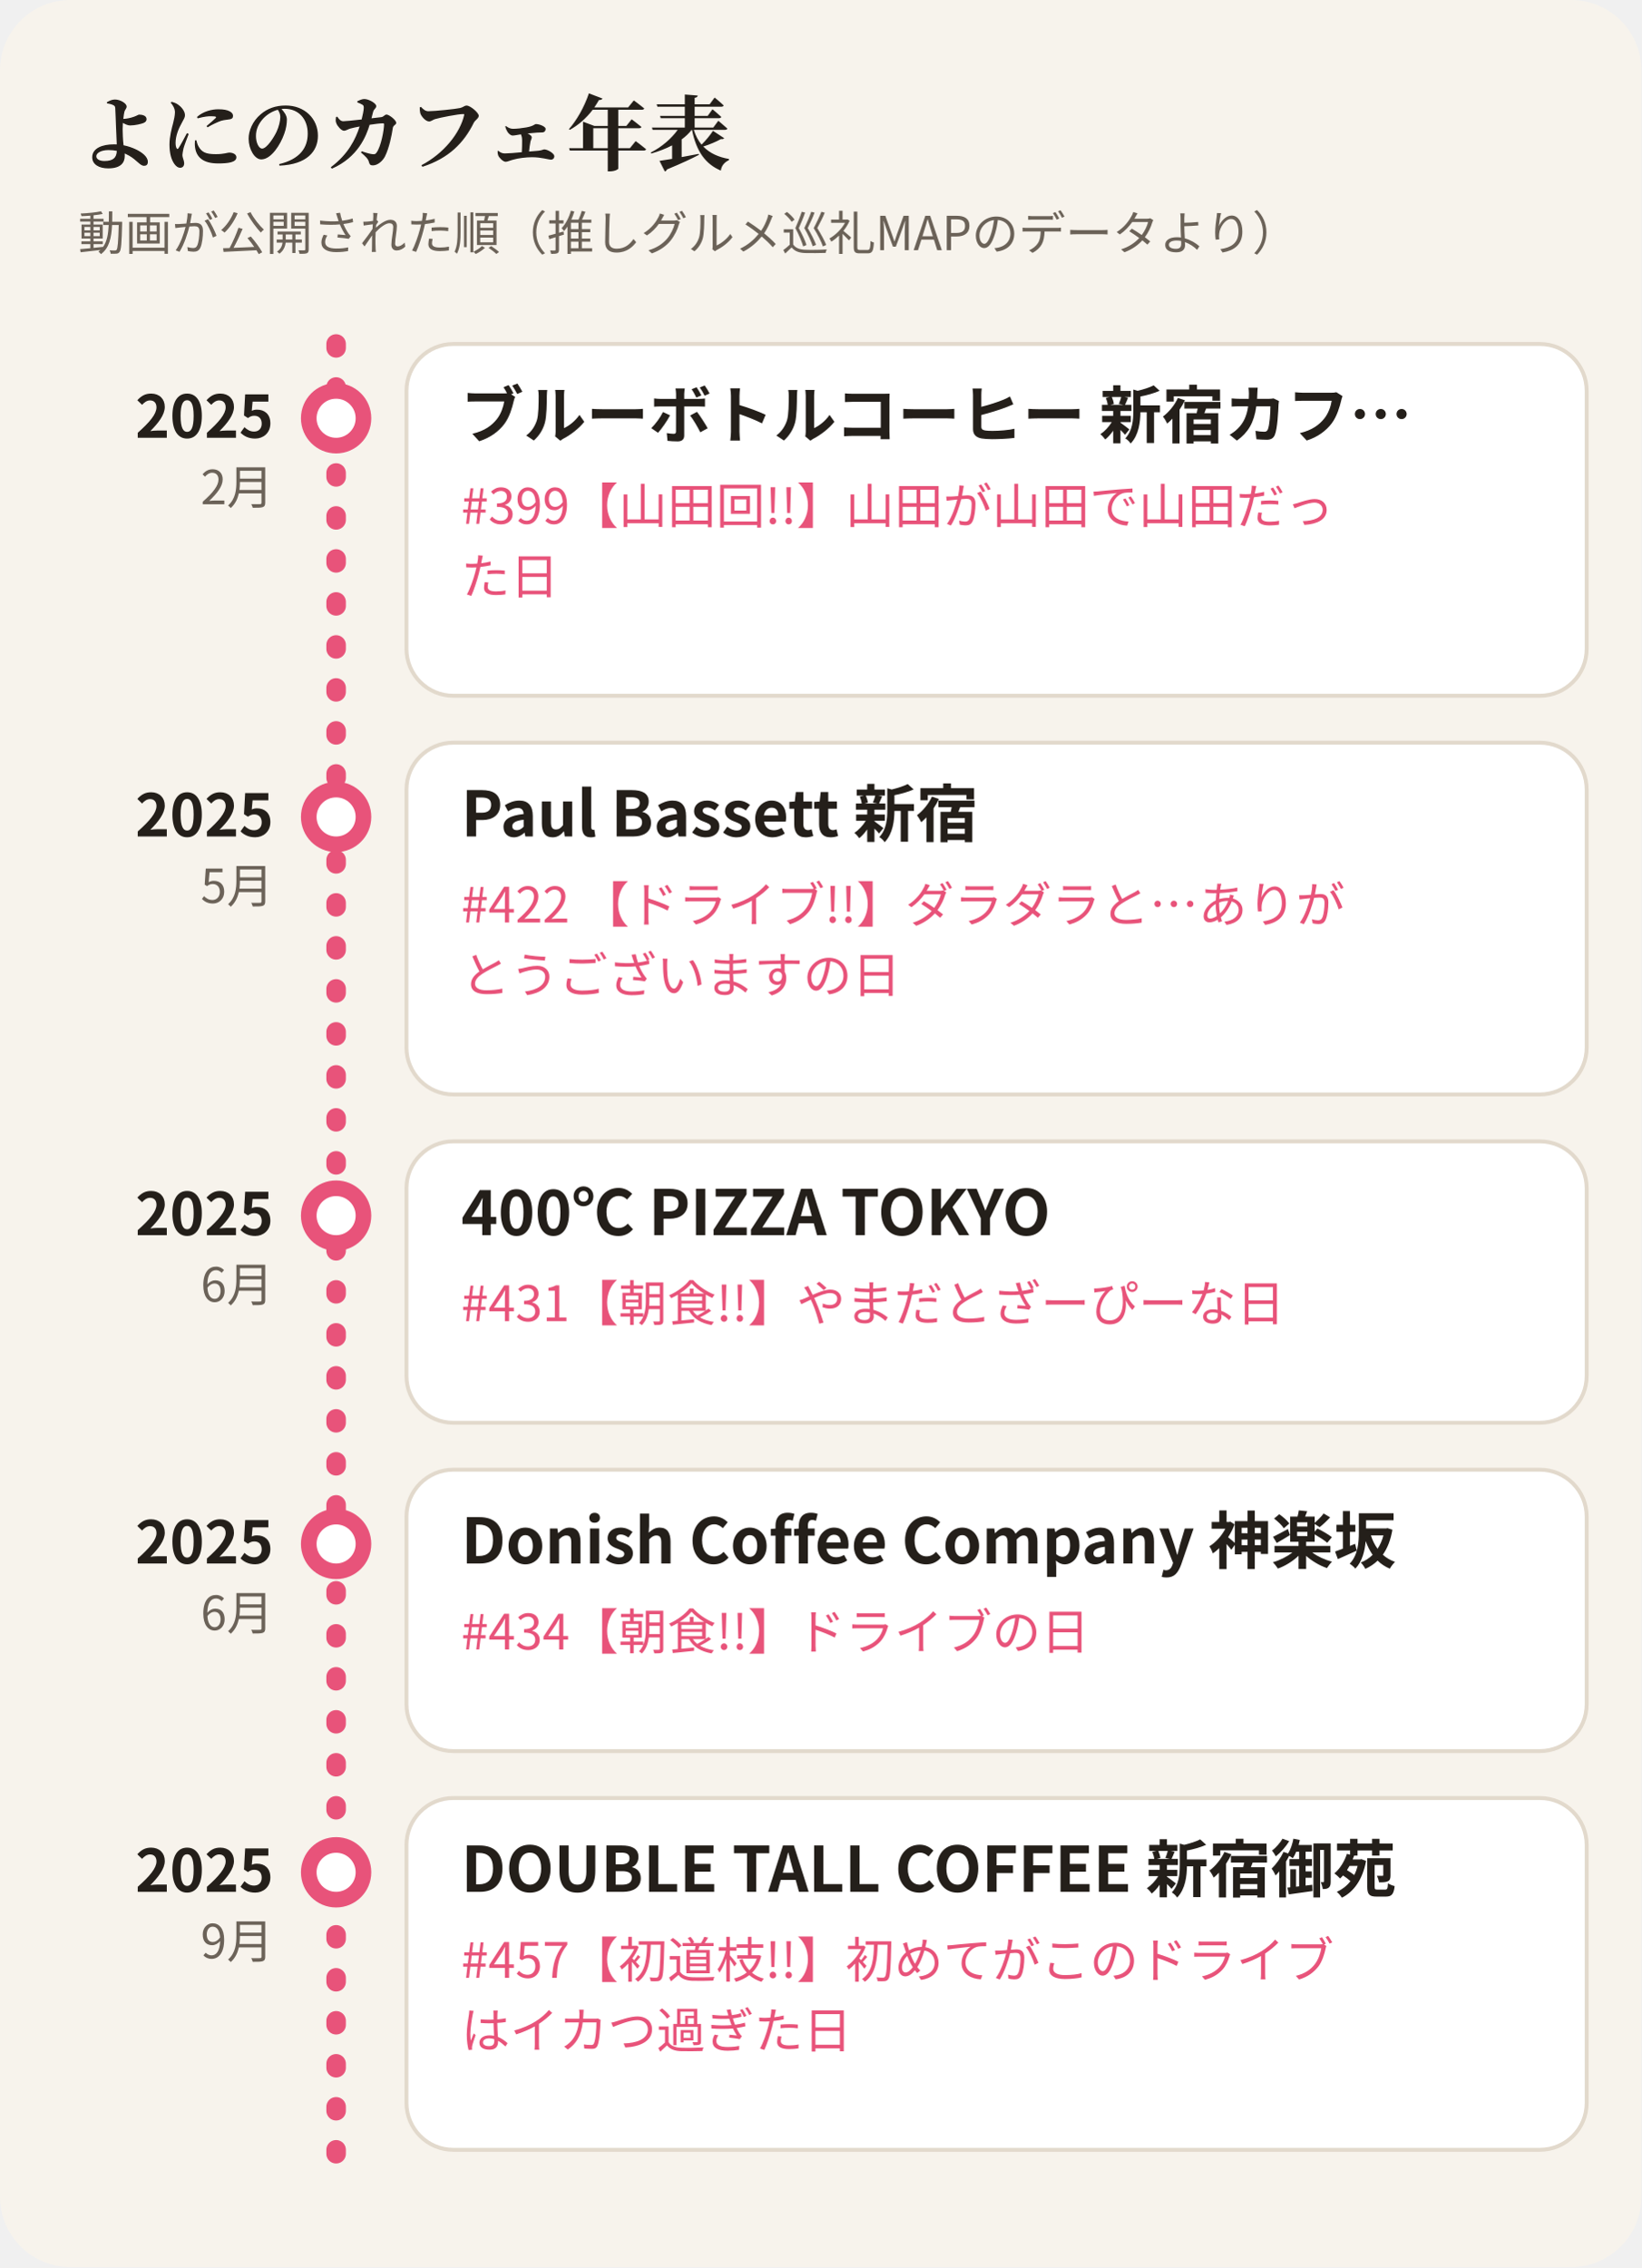
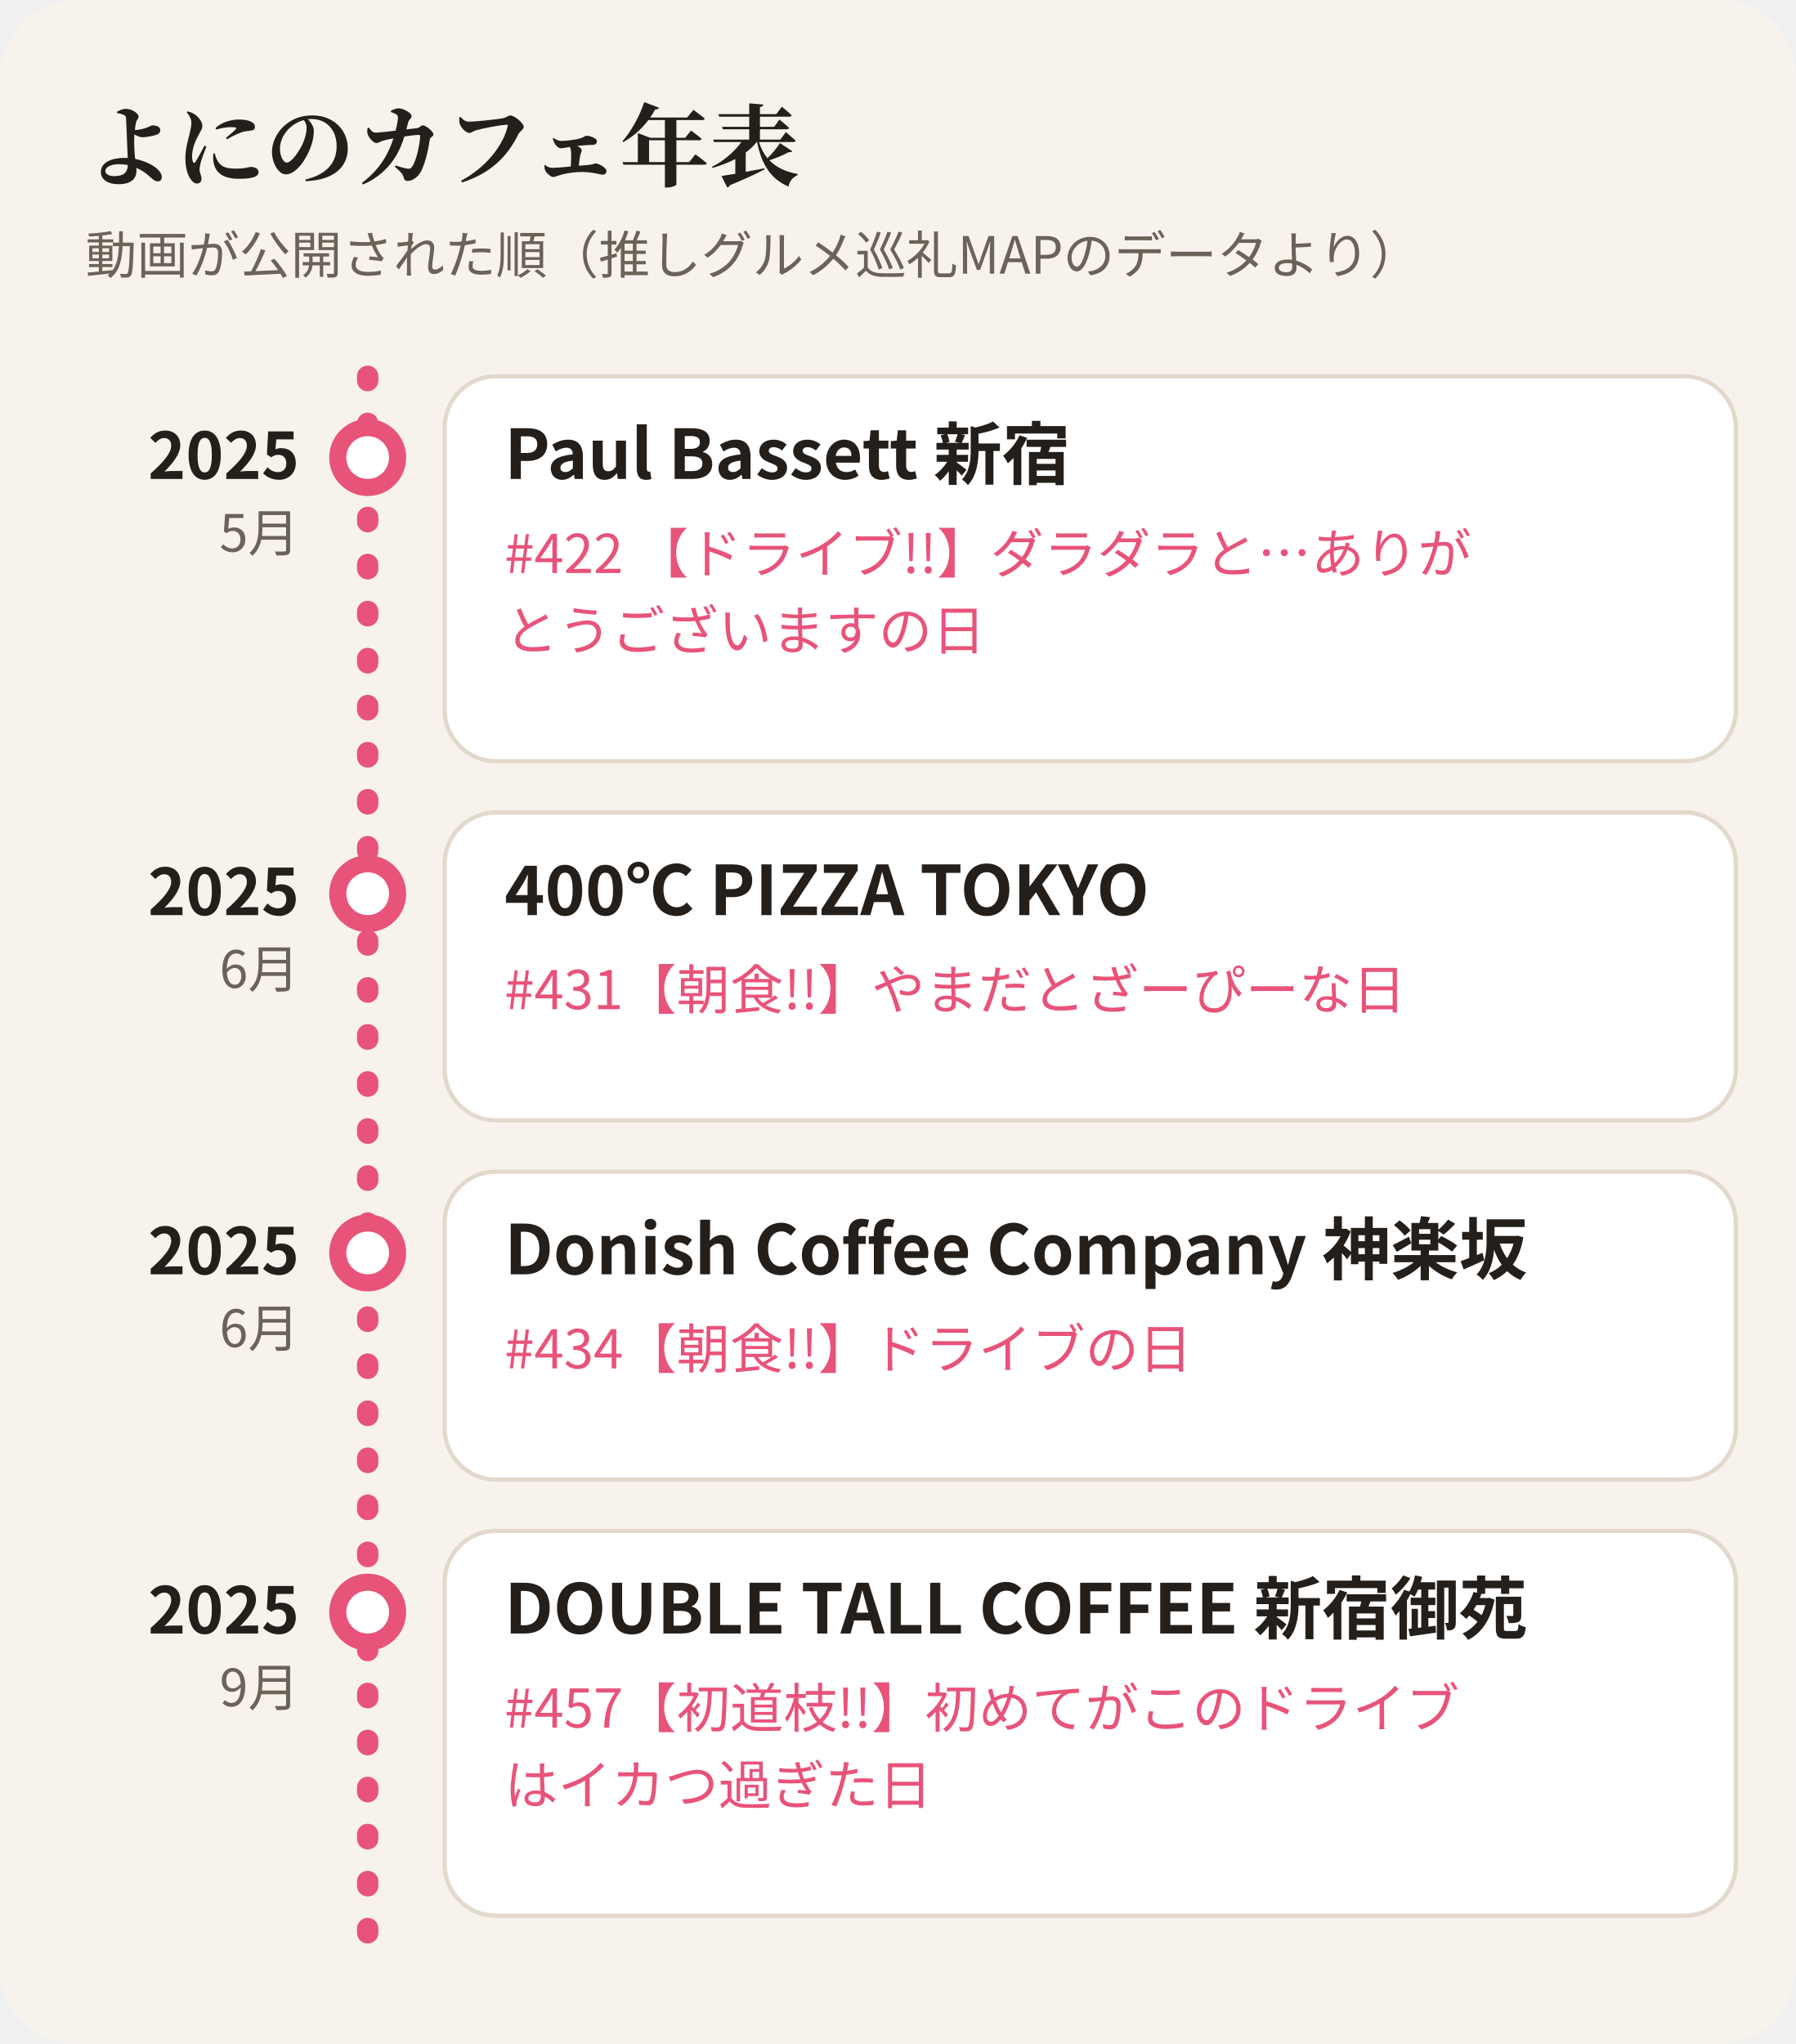
- <svg xmlns="http://www.w3.org/2000/svg" viewBox="0 0 420 580" width="420" height="580" font-family="'Hiragino Sans','Noto Sans CJK JP','Noto Sans JP',sans-serif">
-   <rect width="420" height="580" rx="18" fill="#F7F3EC" />
+ <svg xmlns="http://www.w3.org/2000/svg" viewBox="0 0 420 478" width="420" height="478" font-family="'Hiragino Sans','Noto Sans CJK JP','Noto Sans JP',sans-serif">
+   <rect width="420" height="478" rx="18" fill="#F7F3EC" />
  <text x="20" y="42" font-size="21" font-weight="800" fill="#241F1A" font-family="'Hiragino Mincho ProN','Noto Serif CJK JP','Noto Serif JP',serif">よにのカフェ年表</text>
  <text x="20" y="64" font-size="12" fill="#6B6258">動画が公開された順（推しグルメ巡礼MAPのデータより）</text>
-   <line x1="86" y1="88" x2="86" y2="554" stroke="#e8537a" stroke-width="5" stroke-linecap="round" stroke-dasharray="1 10" />
+   <line x1="86" y1="88" x2="86" y2="452" stroke="#e8537a" stroke-width="5" stroke-linecap="round" stroke-dasharray="1 10" />
  <text x="70" y="112" font-size="15" font-weight="800" text-anchor="end" fill="#241F1A">2025</text>
-   <text x="70" y="129" font-size="12" text-anchor="end" fill="#6B6258">2月</text>
+   <text x="70" y="129" font-size="12" text-anchor="end" fill="#6B6258">5月</text>
  <circle cx="86" cy="107" r="7" fill="#fff" stroke="#e8537a" stroke-width="4" />
  <rect x="104" y="88" width="302" height="90" rx="12" fill="#fff" stroke="#E2D9CC" />
-   <text x="118" y="112" font-size="16" font-weight="800" fill="#241F1A">ブルーボトルコーヒー 新宿カフ…</text>
-   <text x="118" y="134" font-size="12.5" fill="#e8537a">#399【山田回!!】山田が山田で山田だっ</text>
-   <text x="118" y="152" font-size="12.5" fill="#e8537a">た日</text>
+   <text x="118" y="112" font-size="16" font-weight="800" fill="#241F1A">Paul Bassett 新宿</text>
+   <text x="118" y="134" font-size="12.5" fill="#e8537a">#422 【ドライブ!!】ダラダラと…ありが</text>
+   <text x="118" y="152" font-size="12.5" fill="#e8537a">とうございますの日</text>
  <text x="70" y="214" font-size="15" font-weight="800" text-anchor="end" fill="#241F1A">2025</text>
-   <text x="70" y="231" font-size="12" text-anchor="end" fill="#6B6258">5月</text>
+   <text x="70" y="231" font-size="12" text-anchor="end" fill="#6B6258">6月</text>
  <circle cx="86" cy="209" r="7" fill="#fff" stroke="#e8537a" stroke-width="4" />
-   <rect x="104" y="190" width="302" height="90" rx="12" fill="#fff" stroke="#E2D9CC" />
-   <text x="118" y="214" font-size="16" font-weight="800" fill="#241F1A">Paul Bassett 新宿</text>
-   <text x="118" y="236" font-size="12.5" fill="#e8537a">#422 【ドライブ!!】ダラダラと…ありが</text>
-   <text x="118" y="254" font-size="12.5" fill="#e8537a">とうございますの日</text>
-   <text x="70" y="316" font-size="15" font-weight="800" text-anchor="end" fill="#241F1A">2025</text>
-   <text x="70" y="333" font-size="12" text-anchor="end" fill="#6B6258">6月</text>
-   <circle cx="86" cy="311" r="7" fill="#fff" stroke="#e8537a" stroke-width="4" />
-   <rect x="104" y="292" width="302" height="72" rx="12" fill="#fff" stroke="#E2D9CC" />
-   <text x="118" y="316" font-size="16" font-weight="800" fill="#241F1A">400℃ PIZZA TOKYO</text>
-   <text x="118" y="338" font-size="12.5" fill="#e8537a">#431【朝食!!】やまだとざーぴーな日</text>
-   <text x="70" y="400" font-size="15" font-weight="800" text-anchor="end" fill="#241F1A">2025</text>
-   <text x="70" y="417" font-size="12" text-anchor="end" fill="#6B6258">6月</text>
-   <circle cx="86" cy="395" r="7" fill="#fff" stroke="#e8537a" stroke-width="4" />
-   <rect x="104" y="376" width="302" height="72" rx="12" fill="#fff" stroke="#E2D9CC" />
-   <text x="118" y="400" font-size="16" font-weight="800" fill="#241F1A">Donish Coffee Company 神楽坂</text>
-   <text x="118" y="422" font-size="12.5" fill="#e8537a">#434【朝食!!】ドライブの日</text>
-   <text x="70" y="484" font-size="15" font-weight="800" text-anchor="end" fill="#241F1A">2025</text>
-   <text x="70" y="501" font-size="12" text-anchor="end" fill="#6B6258">9月</text>
-   <circle cx="86" cy="479" r="7" fill="#fff" stroke="#e8537a" stroke-width="4" />
-   <rect x="104" y="460" width="302" height="90" rx="12" fill="#fff" stroke="#E2D9CC" />
-   <text x="118" y="484" font-size="16" font-weight="800" fill="#241F1A">DOUBLE TALL COFFEE 新宿御苑</text>
-   <text x="118" y="506" font-size="12.5" fill="#e8537a">#457【初道枝!!】初めてがこのドライブ</text>
-   <text x="118" y="524" font-size="12.5" fill="#e8537a">はイカつ過ぎた日</text>
+   <rect x="104" y="190" width="302" height="72" rx="12" fill="#fff" stroke="#E2D9CC" />
+   <text x="118" y="214" font-size="16" font-weight="800" fill="#241F1A">400℃ PIZZA TOKYO</text>
+   <text x="118" y="236" font-size="12.5" fill="#e8537a">#431【朝食!!】やまだとざーぴーな日</text>
+   <text x="70" y="298" font-size="15" font-weight="800" text-anchor="end" fill="#241F1A">2025</text>
+   <text x="70" y="315" font-size="12" text-anchor="end" fill="#6B6258">6月</text>
+   <circle cx="86" cy="293" r="7" fill="#fff" stroke="#e8537a" stroke-width="4" />
+   <rect x="104" y="274" width="302" height="72" rx="12" fill="#fff" stroke="#E2D9CC" />
+   <text x="118" y="298" font-size="16" font-weight="800" fill="#241F1A">Donish Coffee Company 神楽坂</text>
+   <text x="118" y="320" font-size="12.5" fill="#e8537a">#434【朝食!!】ドライブの日</text>
+   <text x="70" y="382" font-size="15" font-weight="800" text-anchor="end" fill="#241F1A">2025</text>
+   <text x="70" y="399" font-size="12" text-anchor="end" fill="#6B6258">9月</text>
+   <circle cx="86" cy="377" r="7" fill="#fff" stroke="#e8537a" stroke-width="4" />
+   <rect x="104" y="358" width="302" height="90" rx="12" fill="#fff" stroke="#E2D9CC" />
+   <text x="118" y="382" font-size="16" font-weight="800" fill="#241F1A">DOUBLE TALL COFFEE 新宿御苑</text>
+   <text x="118" y="404" font-size="12.5" fill="#e8537a">#457【初道枝!!】初めてがこのドライブ</text>
+   <text x="118" y="422" font-size="12.5" fill="#e8537a">はイカつ過ぎた日</text>
</svg>
